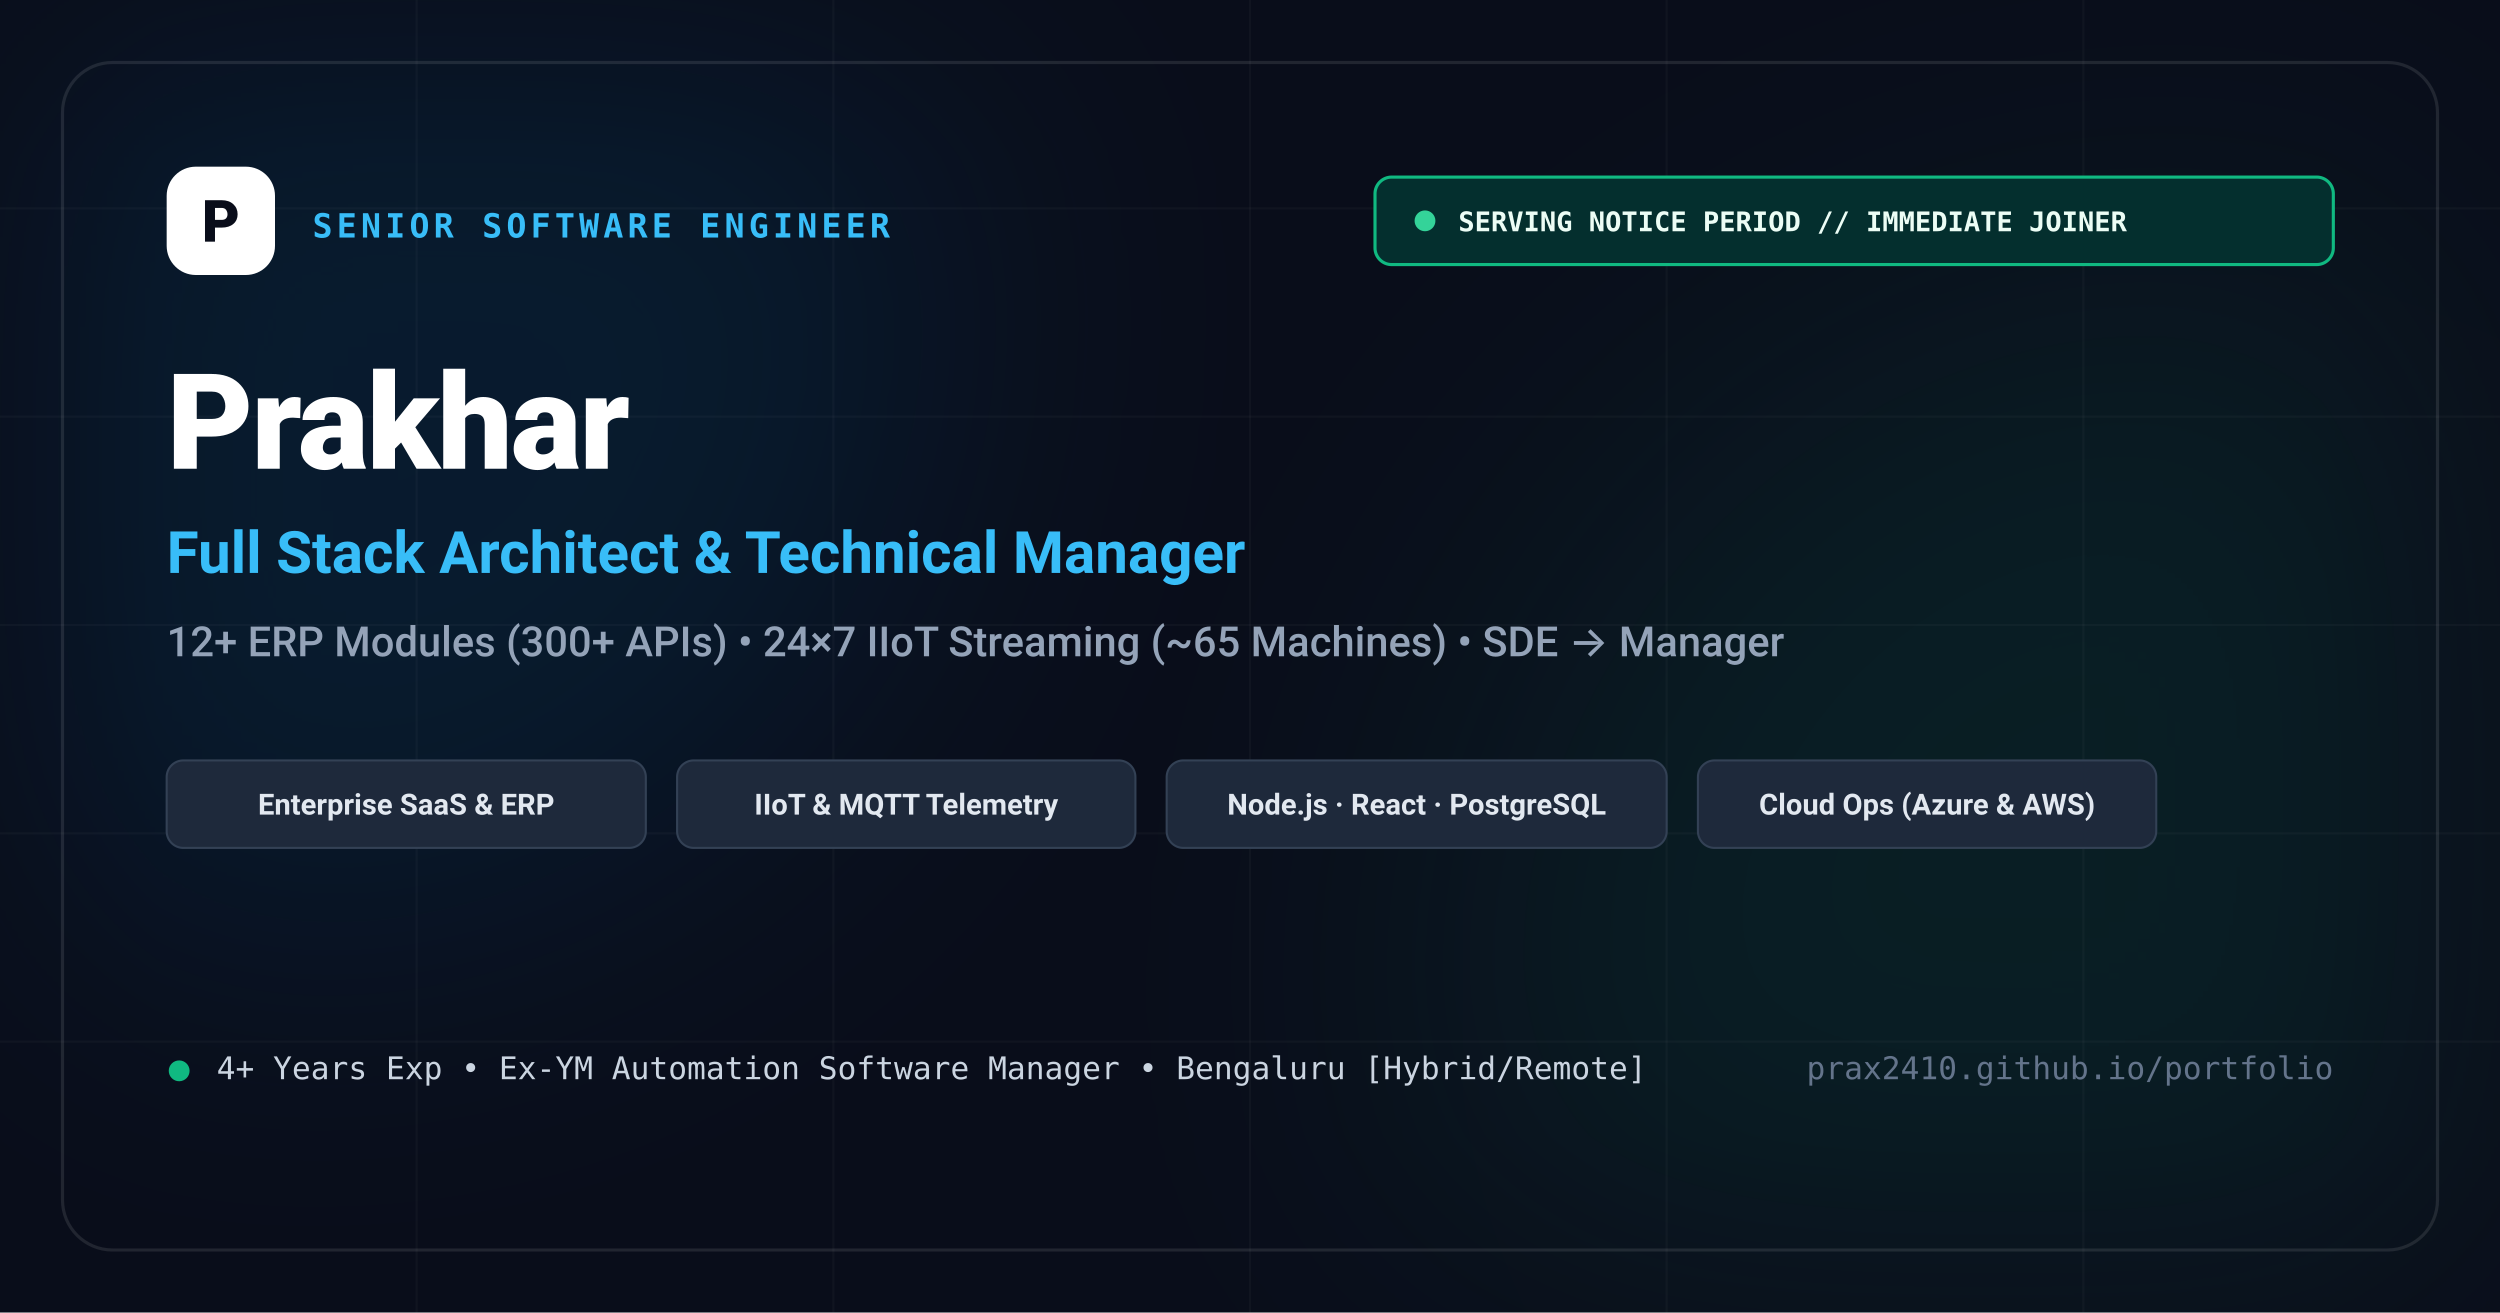
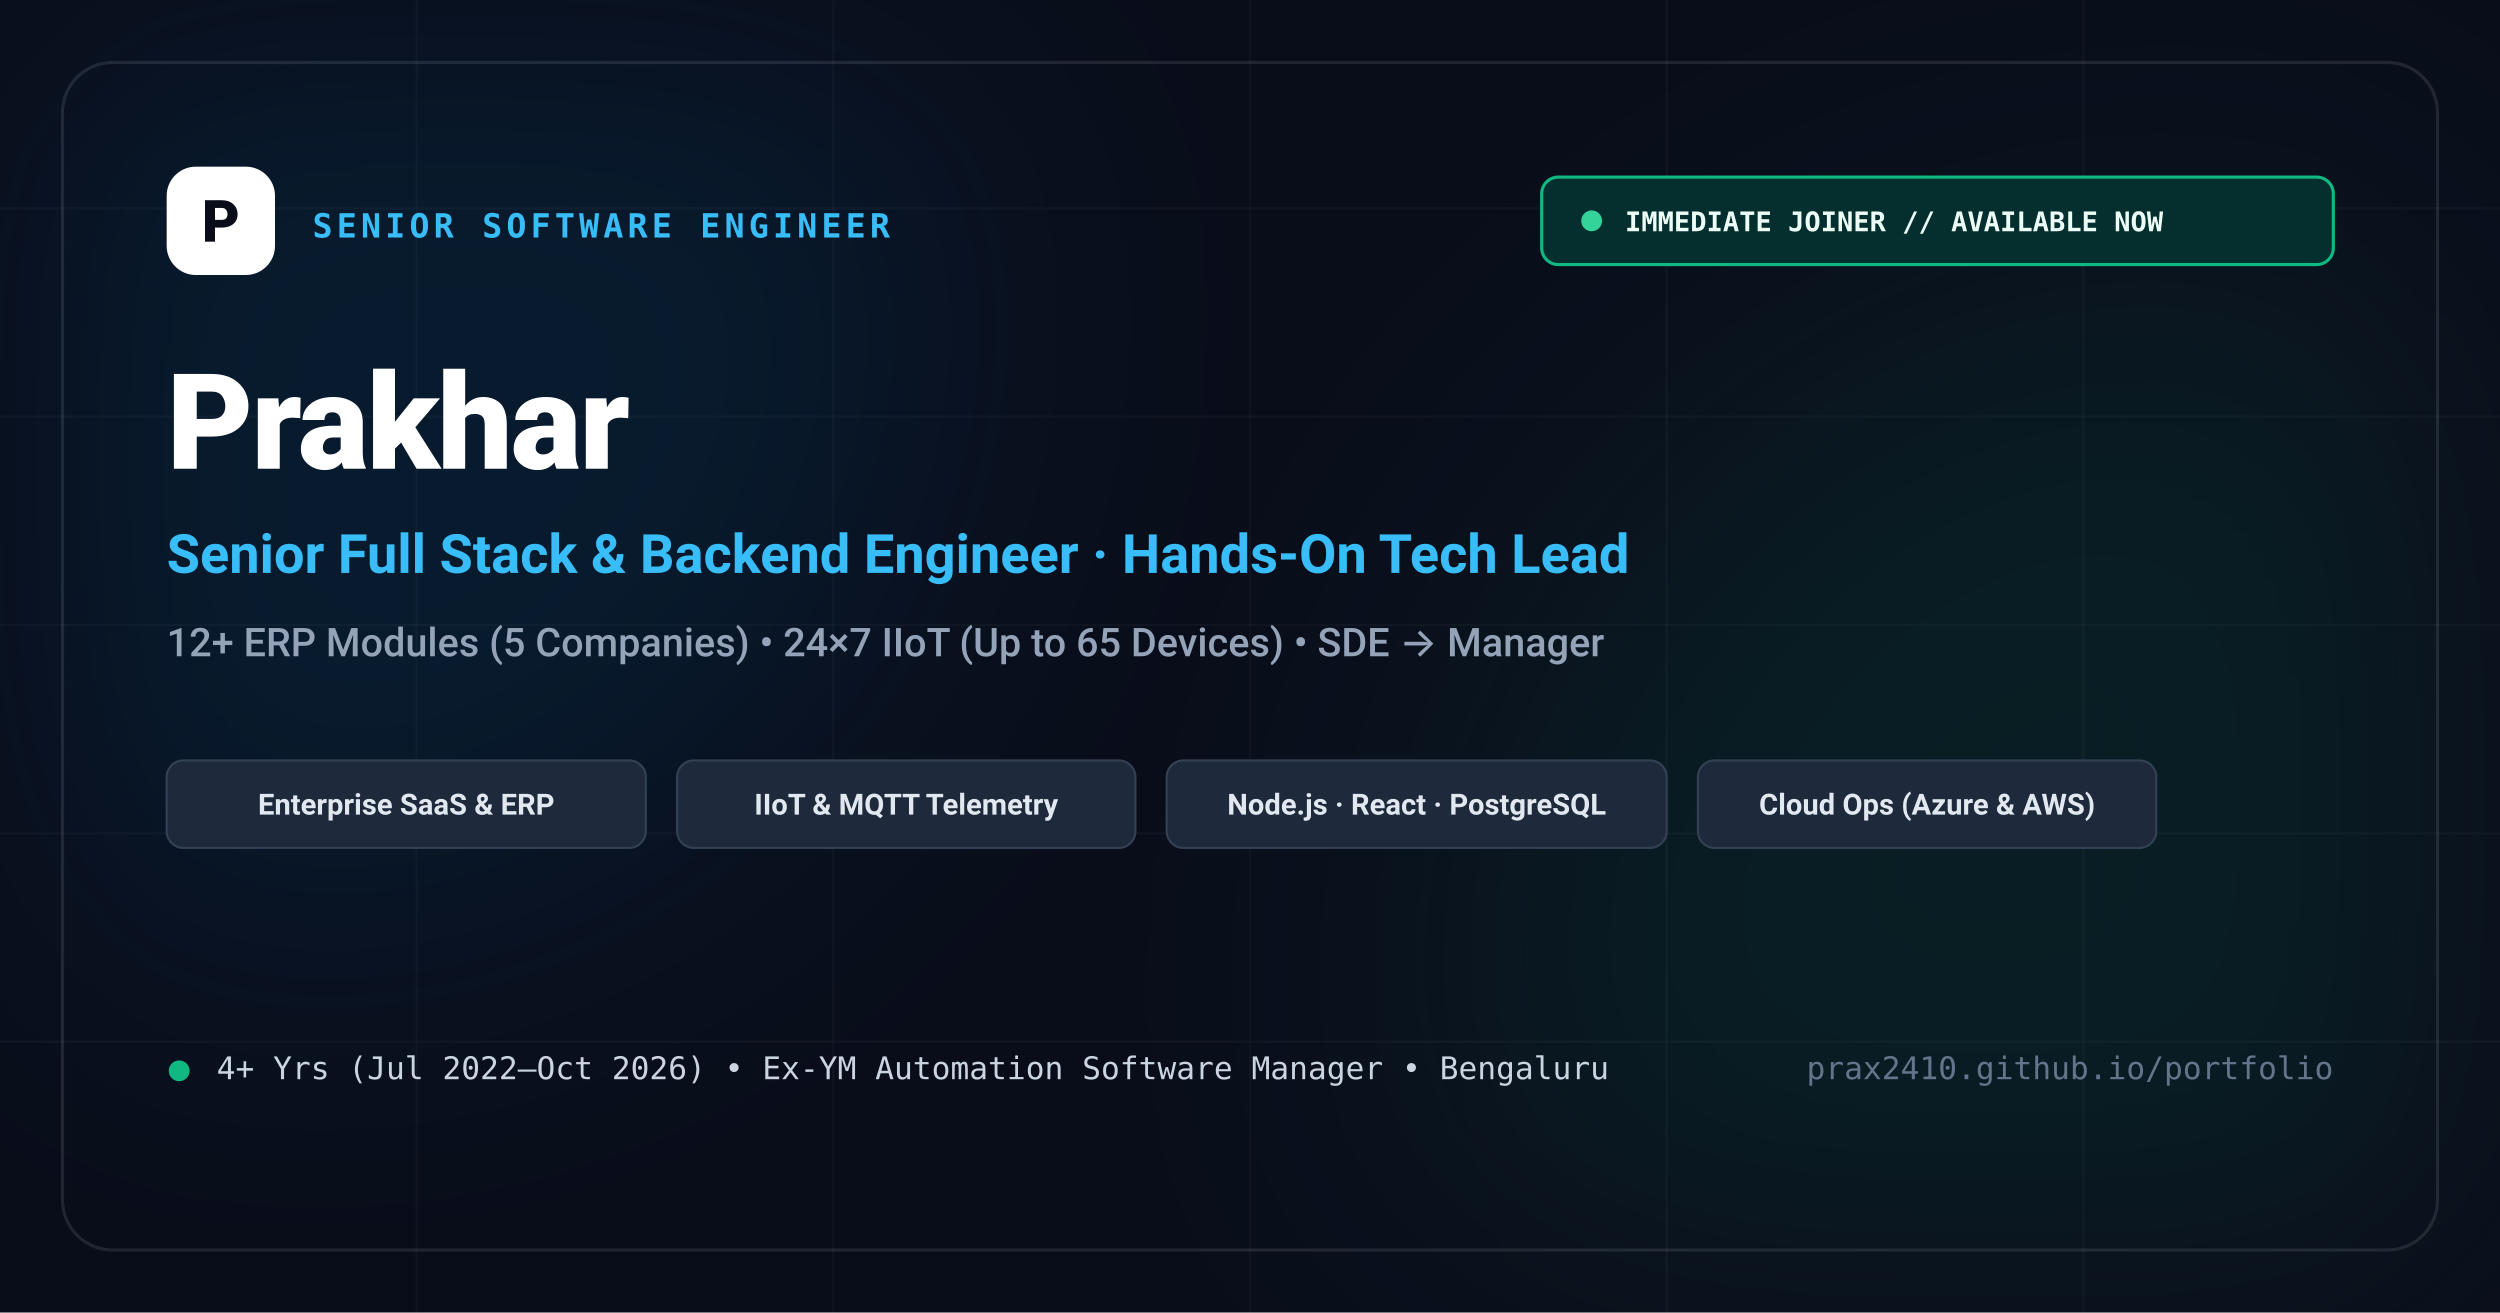
<svg xmlns="http://www.w3.org/2000/svg" width="1200" height="630" viewBox="0 0 1200 630" fill="none">
  <rect width="1200" height="630" fill="#090d1a" />
  <circle cx="150" cy="150" r="300" fill="#0284c7" opacity="0.12" filter="blur(80px)" />
  <circle cx="1050" cy="480" r="350" fill="#10b981" opacity="0.10" filter="blur(90px)" />
  <path d="M0 100 H1200 M0 200 H1200 M0 300 H1200 M0 400 H1200 M0 500 H1200" stroke="#ffffff" stroke-opacity="0.03" stroke-width="1" />
  <path d="M200 0 V630 M400 0 V630 M600 0 V630 M800 0 V630 M1000 0 V630" stroke="#ffffff" stroke-opacity="0.03" stroke-width="1" />
  <rect x="30" y="30" width="1140" height="570" rx="24" stroke="#ffffff" stroke-opacity="0.1" stroke-width="1.5" />
  <g transform="translate(80, 80)">
    <rect width="52" height="52" rx="14" fill="#ffffff" />
    <text x="26" y="36" fill="#090d1a" font-family="-apple-system, BlinkMacSystemFont, 'Segoe UI', Roboto, sans-serif" font-size="28" font-weight="900" text-anchor="middle">P</text>
    <text x="70" y="34" fill="#38bdf8" font-family="'Fira Code', monospace" font-size="16" font-weight="600" letter-spacing="2">SENIOR SOFTWARE ENGINEER</text>
  </g>
-   <g transform="translate(660, 85)">
-     <rect width="460" height="42" rx="8" fill="#042f2e" stroke="#10b981" stroke-width="1.5" />
+   <g transform="translate(740, 85)">
+     <rect width="380" height="42" rx="8" fill="#042f2e" stroke="#10b981" stroke-width="1.5" />
    <circle cx="24" cy="21" r="5" fill="#34d399" />
-     <text x="40" y="26" fill="#ecfdf5" font-family="'Fira Code', monospace" font-size="13" font-weight="700">SERVING NOTICE PERIOD // IMMEDIATE JOINER</text>
+     <text x="40" y="26" fill="#ecfdf5" font-family="'Fira Code', monospace" font-size="13" font-weight="700">IMMEDIATE JOINER // AVAILABLE NOW</text>
  </g>
  <text x="80" y="225" fill="#ffffff" font-family="-apple-system, BlinkMacSystemFont, 'Segoe UI', Roboto, sans-serif" font-size="64" font-weight="800" letter-spacing="-1">
    Prakhar
  </text>
-   <text x="80" y="275" fill="#38bdf8" font-family="-apple-system, BlinkMacSystemFont, 'Segoe UI', Roboto, sans-serif" font-size="28" font-weight="700">
-     Full Stack Architect &amp; Technical Manager
+   <text x="80" y="275" fill="#38bdf8" font-family="-apple-system, BlinkMacSystemFont, 'Segoe UI', Roboto, sans-serif" font-size="26" font-weight="700">
+     Senior Full Stack &amp; Backend Engineer · Hands-On Tech Lead
  </text>
-   <text x="80" y="315" fill="#94a3b8" font-family="-apple-system, BlinkMacSystemFont, 'Segoe UI', Roboto, sans-serif" font-size="20" font-weight="500">
-     12+ ERP Modules (300+ APIs) • 24×7 IIoT Streaming (~65 Machines) • SDE → Manager
+   <text x="80" y="315" fill="#94a3b8" font-family="-apple-system, BlinkMacSystemFont, 'Segoe UI', Roboto, sans-serif" font-size="19" font-weight="500">
+     12+ ERP Modules (5 Companies) • 24×7 IIoT (Up to 65 Devices) • SDE → Manager
  </text>
  <g transform="translate(80, 365)">
    <rect x="0" y="0" width="230" height="42" rx="8" fill="#1e293b" stroke="#334155" stroke-width="1" />
    <text x="115" y="26" fill="#e2e8f0" font-family="-apple-system, BlinkMacSystemFont, 'Segoe UI', Roboto, sans-serif" font-size="14" font-weight="600" text-anchor="middle">Enterprise SaaS &amp; ERP</text>
    <rect x="245" y="0" width="220" height="42" rx="8" fill="#1e293b" stroke="#334155" stroke-width="1" />
    <text x="355" y="26" fill="#e2e8f0" font-family="-apple-system, BlinkMacSystemFont, 'Segoe UI', Roboto, sans-serif" font-size="14" font-weight="600" text-anchor="middle">IIoT &amp; MQTT Telemetry</text>
    <rect x="480" y="0" width="240" height="42" rx="8" fill="#1e293b" stroke="#334155" stroke-width="1" />
    <text x="600" y="26" fill="#e2e8f0" font-family="-apple-system, BlinkMacSystemFont, 'Segoe UI', Roboto, sans-serif" font-size="14" font-weight="600" text-anchor="middle">Node.js · React · PostgreSQL</text>
    <rect x="735" y="0" width="220" height="42" rx="8" fill="#1e293b" stroke="#334155" stroke-width="1" />
    <text x="845" y="26" fill="#e2e8f0" font-family="-apple-system, BlinkMacSystemFont, 'Segoe UI', Roboto, sans-serif" font-size="14" font-weight="600" text-anchor="middle">Cloud Ops (Azure &amp; AWS)</text>
  </g>
  <g transform="translate(80, 520)">
    <circle cx="6" cy="-6" r="5" fill="#10b981" />
-     <text x="24" y="-2" fill="#cbd5e1" font-family="'Fira Code', monospace" font-size="15">4+ Years Exp • Ex-YM Automation Software Manager • Bengaluru [Hybrid/Remote]</text>
+     <text x="24" y="-2" fill="#cbd5e1" font-family="'Fira Code', monospace" font-size="15">4+ Yrs (Jul 2022–Oct 2026) • Ex-YM Automation Software Manager • Bengaluru</text>
    <text x="1040" y="-2" fill="#64748b" font-family="'Fira Code', monospace" font-size="15" text-anchor="end">prax2410.github.io/portfolio</text>
  </g>
</svg>
